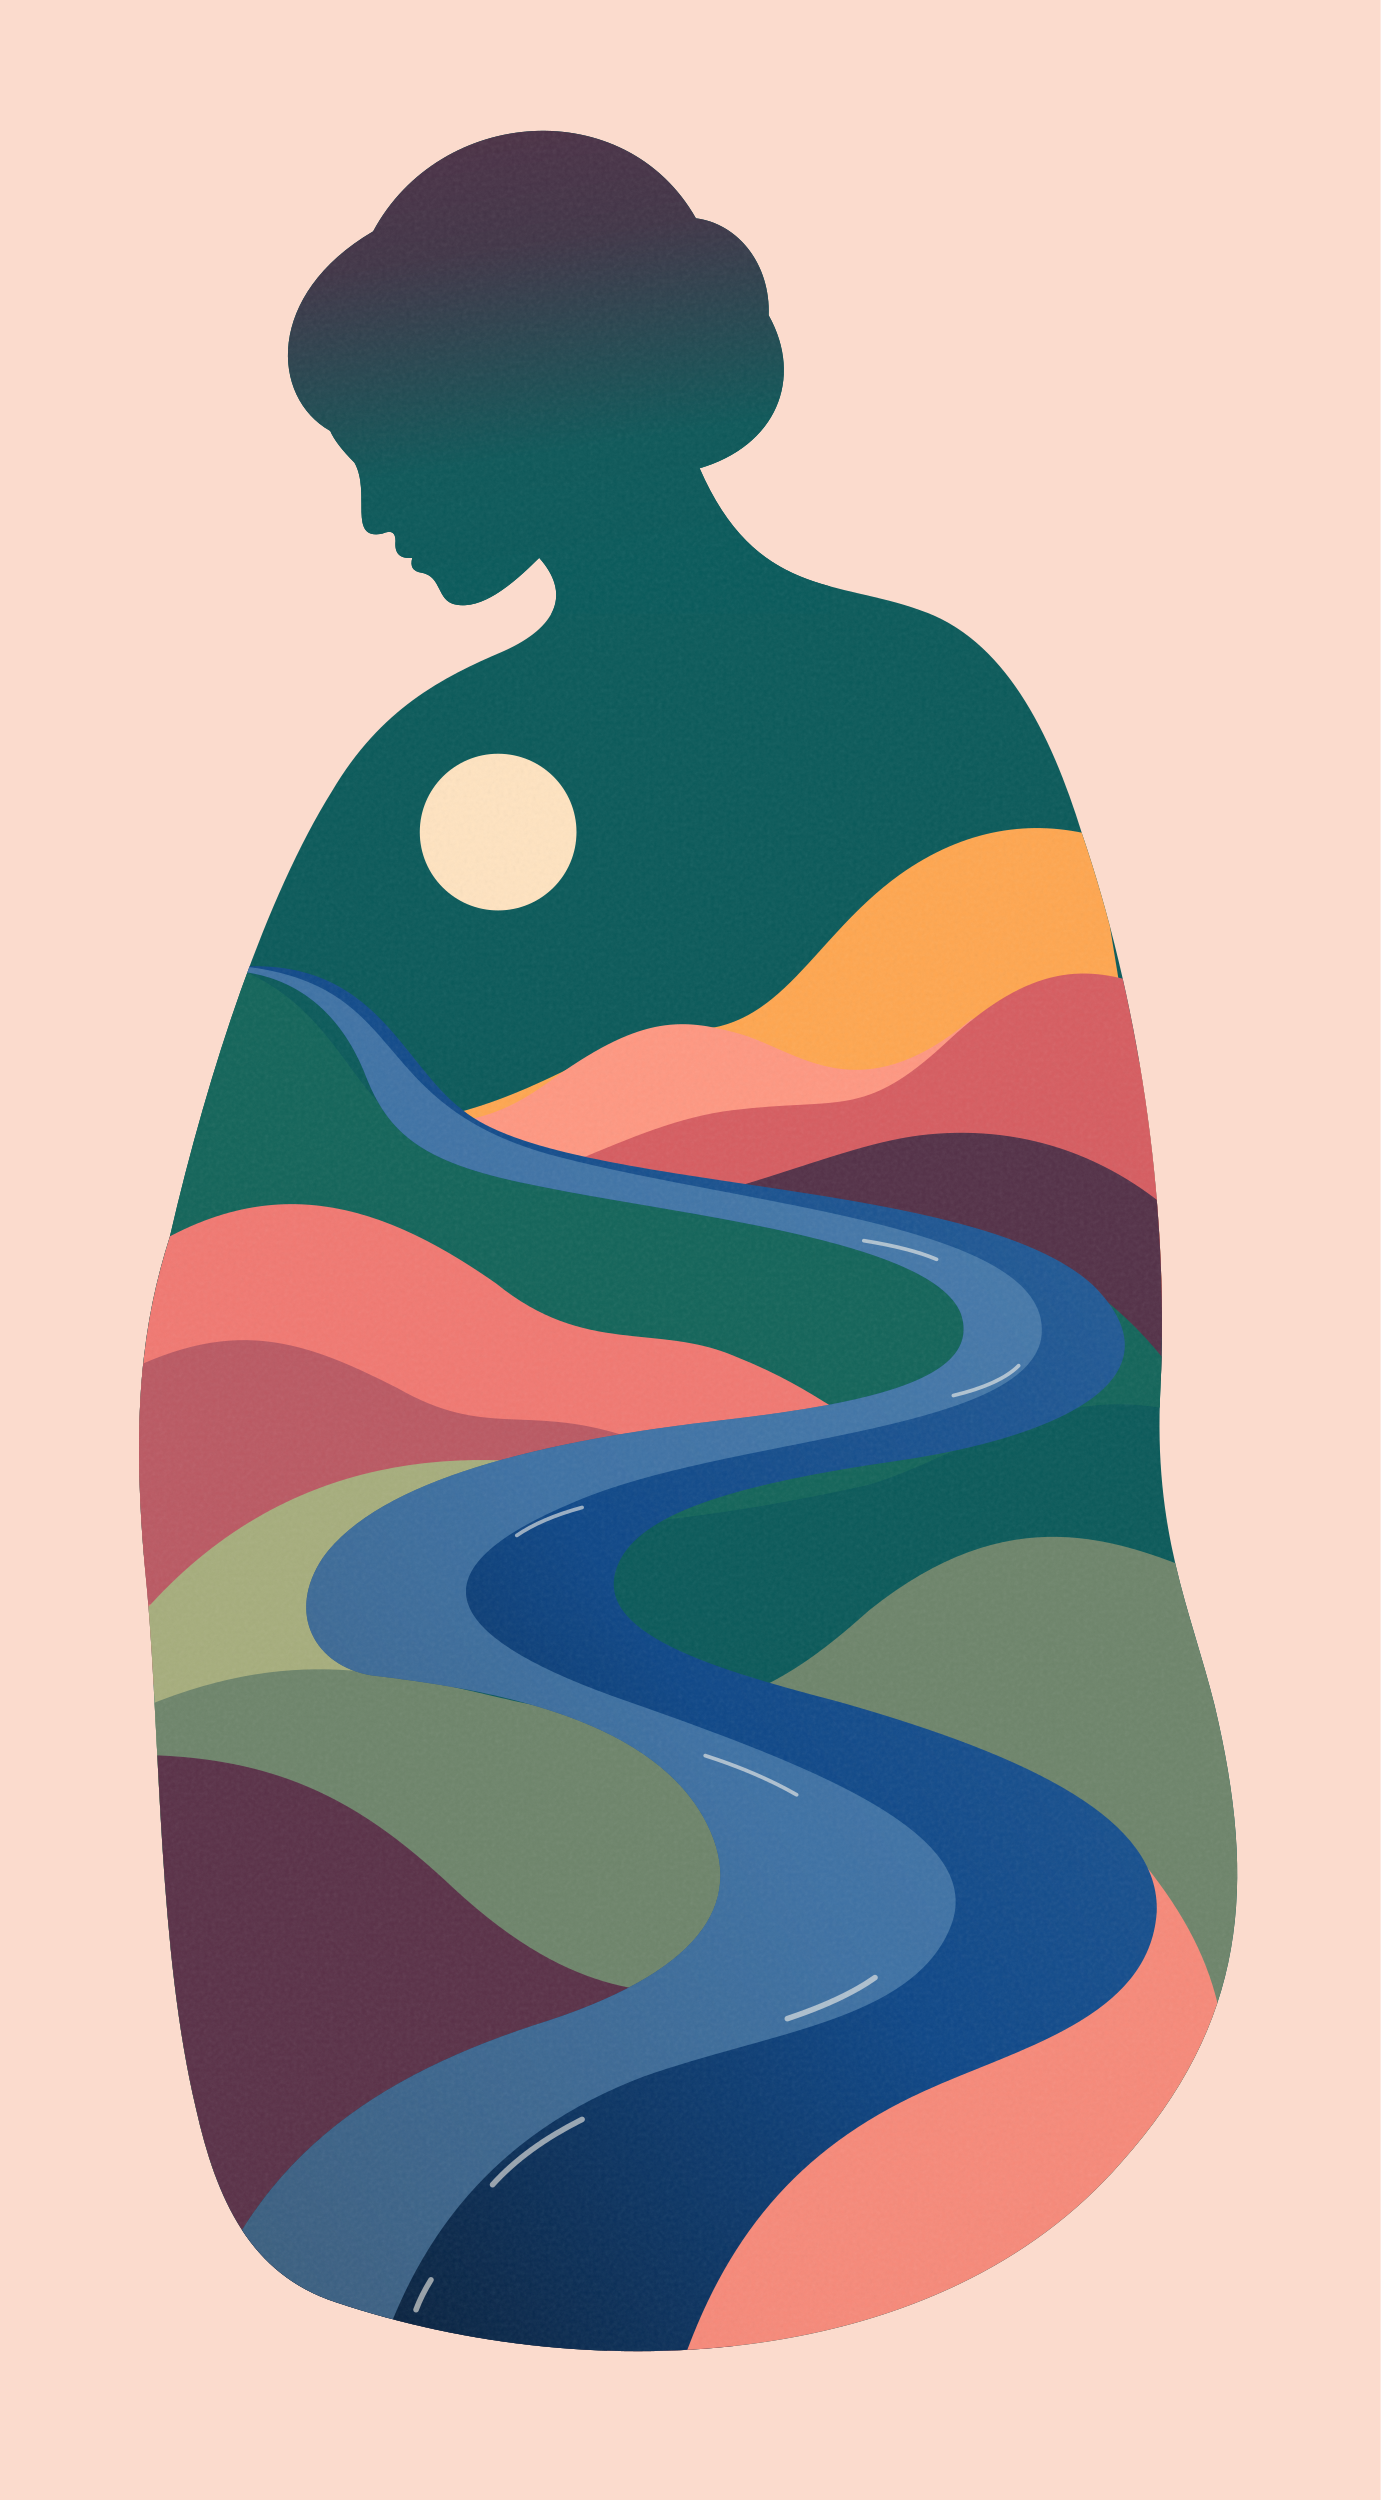
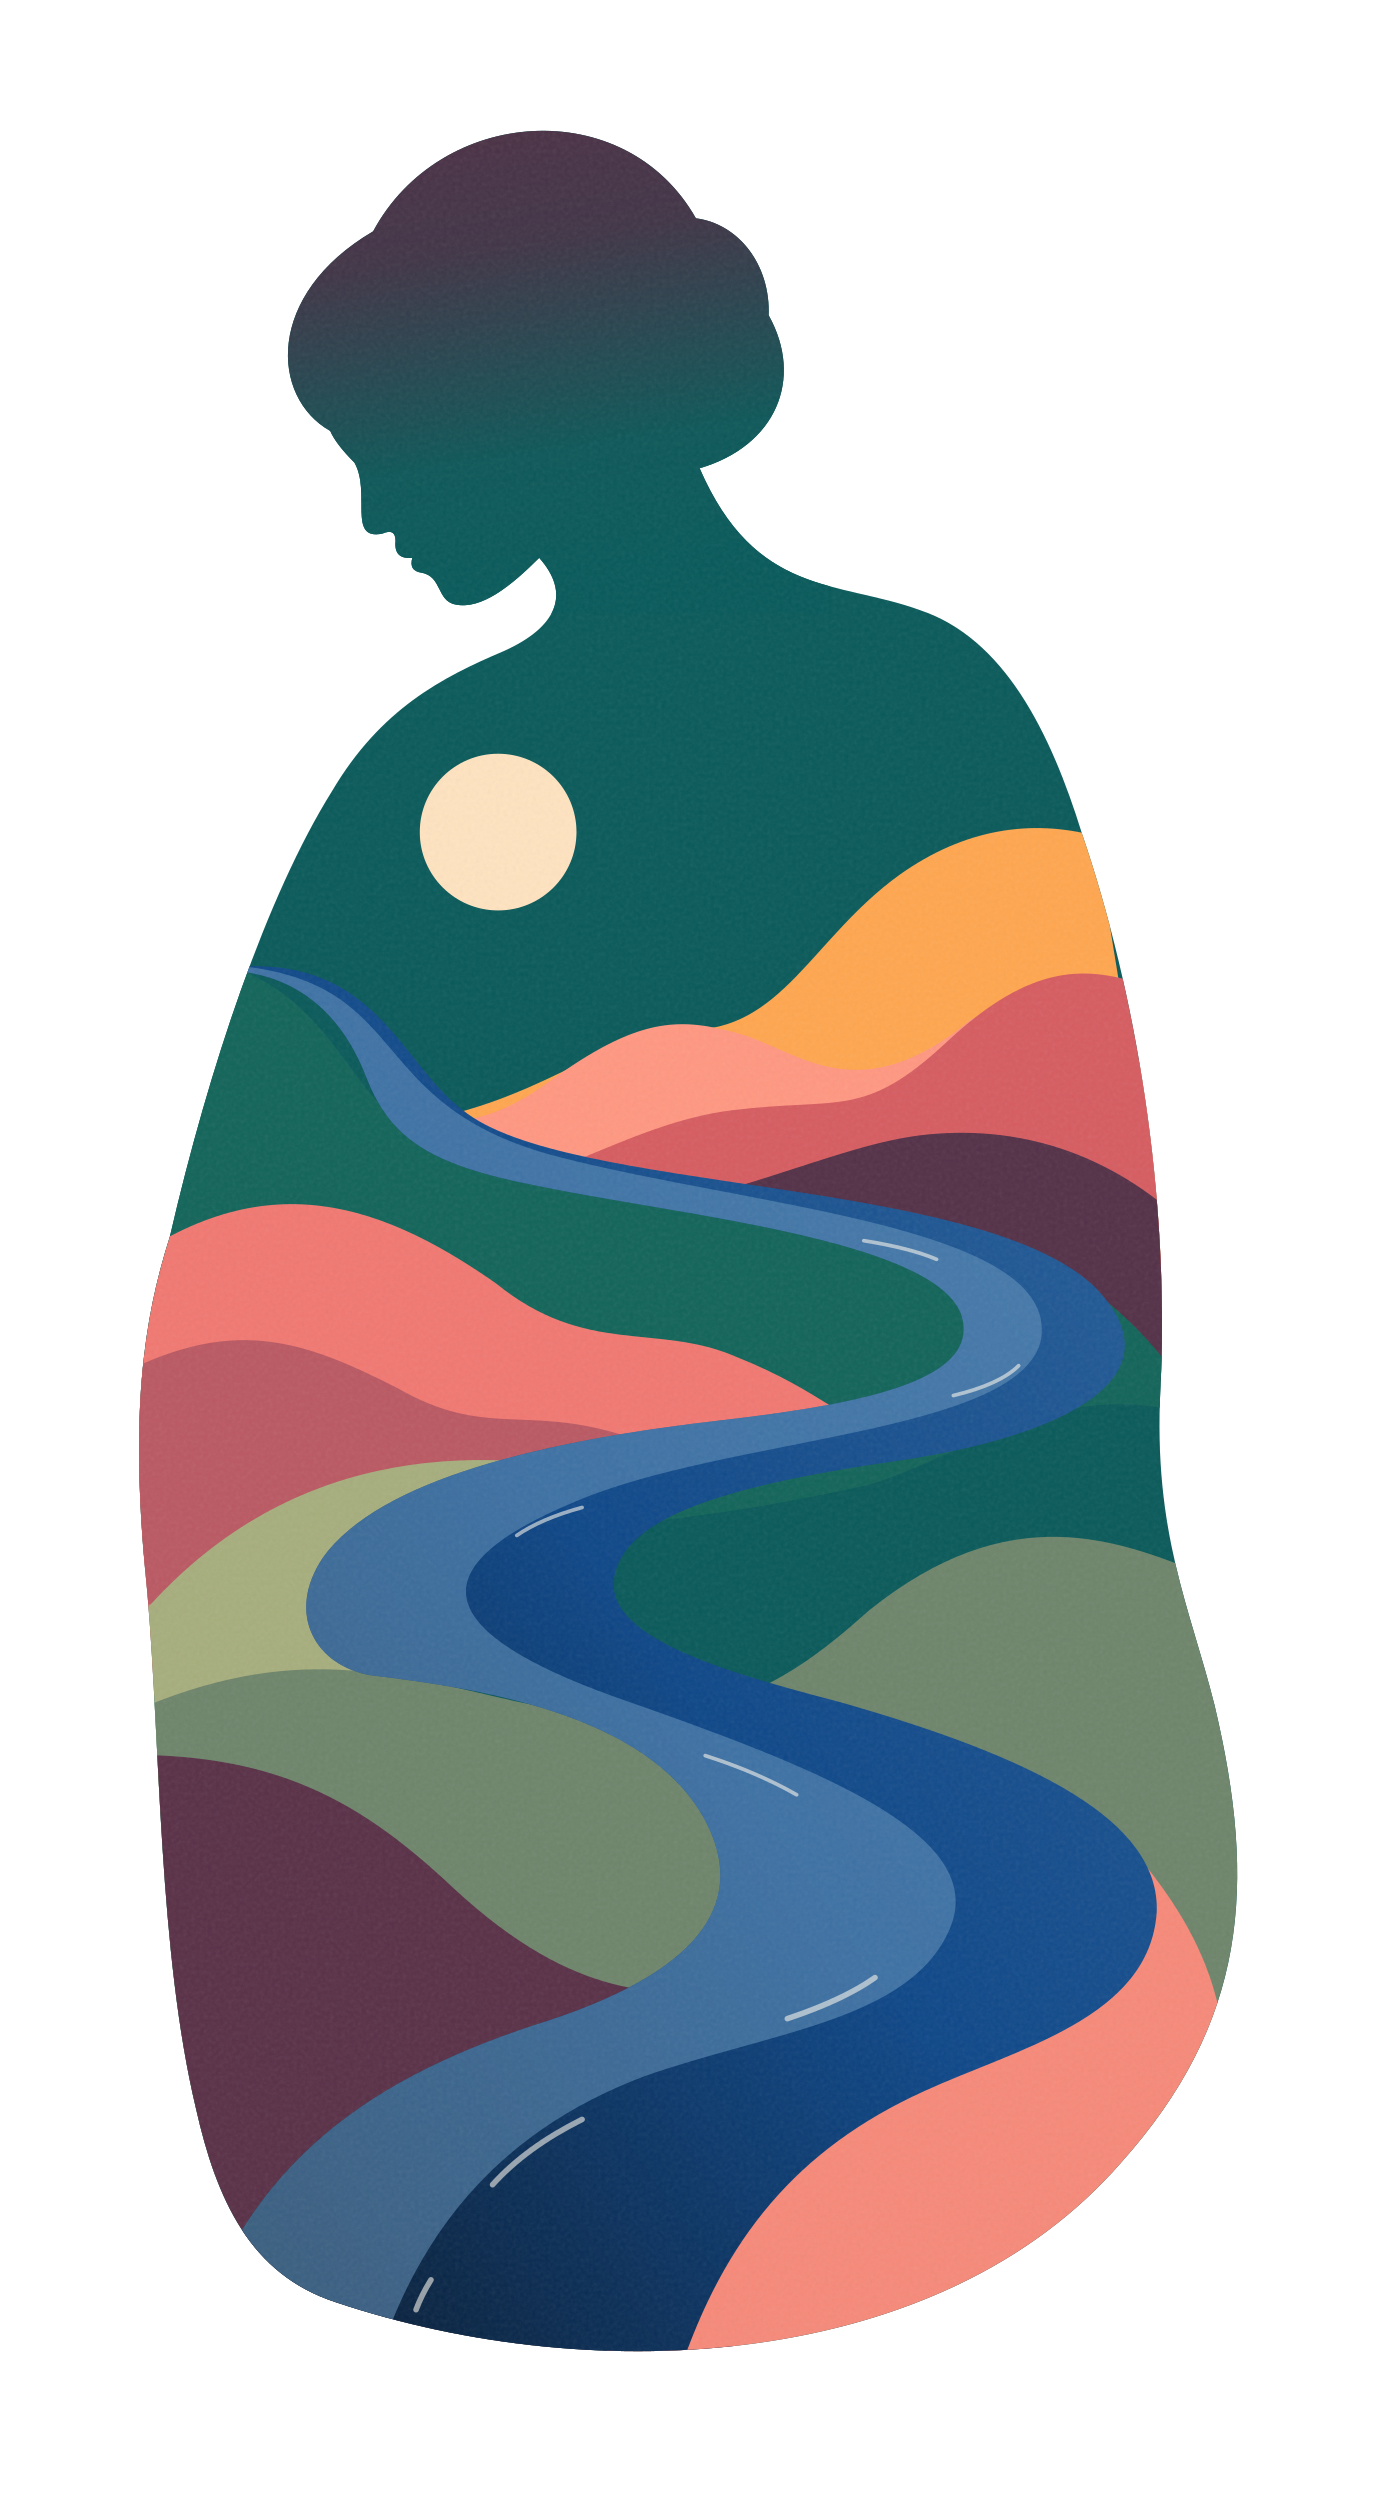
<svg xmlns="http://www.w3.org/2000/svg" viewBox="100 205 740 1340" width="740" height="1340" role="img" aria-labelledby="title desc">
  <defs>
    <path id="portrait" d="M300 329 C336 262 435 255 473 322 C496 325 513 347 512 374 C531 408 516 444 475 456 C505 525 549 516 593 532 C638 547 663 597 680 652 C709 737 727 846 722 949 C718 1027 738 1067 751 1119 C774 1216 768 1289 701 1364 C605 1475 420 1486 280 1439 C234 1424 216 1384 205 1335 C185 1251 186 1140 179 1059 C169 963 177 912 191 868 C212 777 243 685 278 629 C304 585 337 568 370 554 C399 541 406 523 389 504 C374 519 358 532 344 529 C334 527 337 514 326 512 Q319 511 321 504 Q311 505 312 495 Q312 488 305 491 C286 495 299 469 290 453 Q280 443 277 436 C245 418 242 363 300 329Z" />
    <clipPath id="figure">
      <use href="#portrait" />
    </clipPath>
    <linearGradient id="dusk" x2=".18" y2="1" gradientUnits="objectBoundingBox">
      <stop stop-color="#522e45" />
      <stop offset=".35" stop-color="#403446" />
      <stop offset=".76" stop-color="#0c5758" />
      <stop offset="1" stop-color="#07595a" />
    </linearGradient>
    <linearGradient id="estuary" x1="0" y1="1" x2="1" y2="0">
      <stop stop-color="#061628" />
      <stop offset=".5" stop-color="#0d4687" />
      <stop offset="1" stop-color="#28609a" />
    </linearGradient>
    <path id="river" d="M231 723 C302 720 315 775 348 800 C403 845 622 835 686 894 C737 945 664 976 581 988 C497 1000 447 1015 433 1040 C412 1078 476 1098 549 1117 C655 1147 722 1181 720 1230 C716 1287 645 1303 595 1326 C527 1357 488 1405 464 1477 L201 1466 C231 1362 302 1317 394 1288 C479 1260 501 1222 477 1179 C446 1124 358 1110 299 1103 C269 1098 253 1070 273 1040 C303 998 391 977 489 966 C566 957 627 944 615 909 C599 869 462 856 390 841 C327 829 308 814 295 779 C282 748 260 730 231 726Z" />
    <clipPath id="channel">
      <use href="#river" />
    </clipPath>
    <filter id="grain" x="0" y="0" width="100%" height="100%">
      <feTurbulence type="fractalNoise" baseFrequency=".46" numOctaves="3" stitchTiles="stitch" />
      <feColorMatrix type="saturate" values="0" />
    </filter>
  </defs>
-   <path fill="#fbdbcd" d="M100 205h740v1340H100z" />
  <g clip-path="url(#figure)">
    <use href="#portrait" fill="#095959" />
    <path fill="url(#dusk)" d="M222 259h323v275H222z" />
    <circle cx="367" cy="651" r="42" fill="#ffe3c0" />
    <g id="hills">
      <path fill="#ffa64f" d="M310 808 C389 799 422 758 468 757 C519 758 535 708 582 674 C617 649 653 644 687 653 L730 917H300Z" />
      <path fill="#ff9781" d="M258 819 C327 798 346 820 394 785 S464 750 496 759 S560 802 621 751 L732 781V915H258Z" />
      <path fill="#d65c60" d="M313 855 C388 846 435 807 493 800 S563 805 608 763 S683 722 716 734 L734 922H310Z" />
      <path fill="#533047" d="M372 867 C493 852 545 818 598 813 S697 826 733 859 L735 945H365Z" />
      <path fill="#126459" d="M169 713 C278 717 277 785 320 810 C369 854 590 847 665 884 C706 906 727 936 747 966 C669 939 620 985 565 1001 C412 1035 344 1021 152 1041Z" />
      <path fill="#f17871" d="M156 891 C235 828 299 846 366 893 C414 932 452 914 494 932 C519 942 533 951 546 959 C478 977 400 986 345 1026 L297 1108H150Z" />
      <path fill="#ba5862" d="M151 949 C220 909 258 921 313 949 C360 976 381 958 433 974 Q373 989 320 1028 L297 1065H155Z" />
      <path fill="#a6ad7c" d="M150 1105 C219 999 314 978 404 991 C311 1027 299 1070 341 1107 L397 1177H155Z" />
      <path fill="#6d846a" d="M153 1131 C245 1085 300 1099 368 1115 C473 1140 518 1111 566 1068 C641 1008 698 1029 750 1051 L785 1371H150Z" />
      <path fill="#593047" d="M151 1146 C241 1142 289 1166 343 1217 C411 1280 453 1271 485 1275 L496 1495H150Z" />
      <path fill="#f78979" d="M415 1485 C448 1415 516 1340 611 1298 C686 1260 708 1220 704 1193 C754 1250 764 1295 754 1368 L688 1490Z" />
    </g>
    <use href="#river" fill="url(#estuary)" />
    <g clip-path="url(#channel)">
      <path fill="#6494bb" opacity=".55" d="M231 723 C322 734 295 798 399 825 S668 862 658 923 C647 974 489 975 408 1010 C319 1047 337 1081 428 1114 C537 1152 631 1188 609 1239 C588 1288 513 1294 445 1318 C366 1348 321 1404 299 1482 H185 V704Z" />
      <g fill="none" stroke="#fff9f0" stroke-linecap="round" opacity=".58">
        <path d="M563 870q25 4 39 10 M646 937q-10 10-35 16 M377 1028q13-9 35-15 M478 1146q28 9 49 21" stroke-width="2" />
        <path d="M569 1265q-17 12-47 22 M412 1341q-30 15-48 35 M331 1427q-5 8-8 16" stroke-width="3" />
      </g>
    </g>
  </g>
  <g clip-path="url(#figure)">
    <path d="M100 205h740v1340H100z" filter="url(#grain)" opacity=".09" />
  </g>
</svg>
